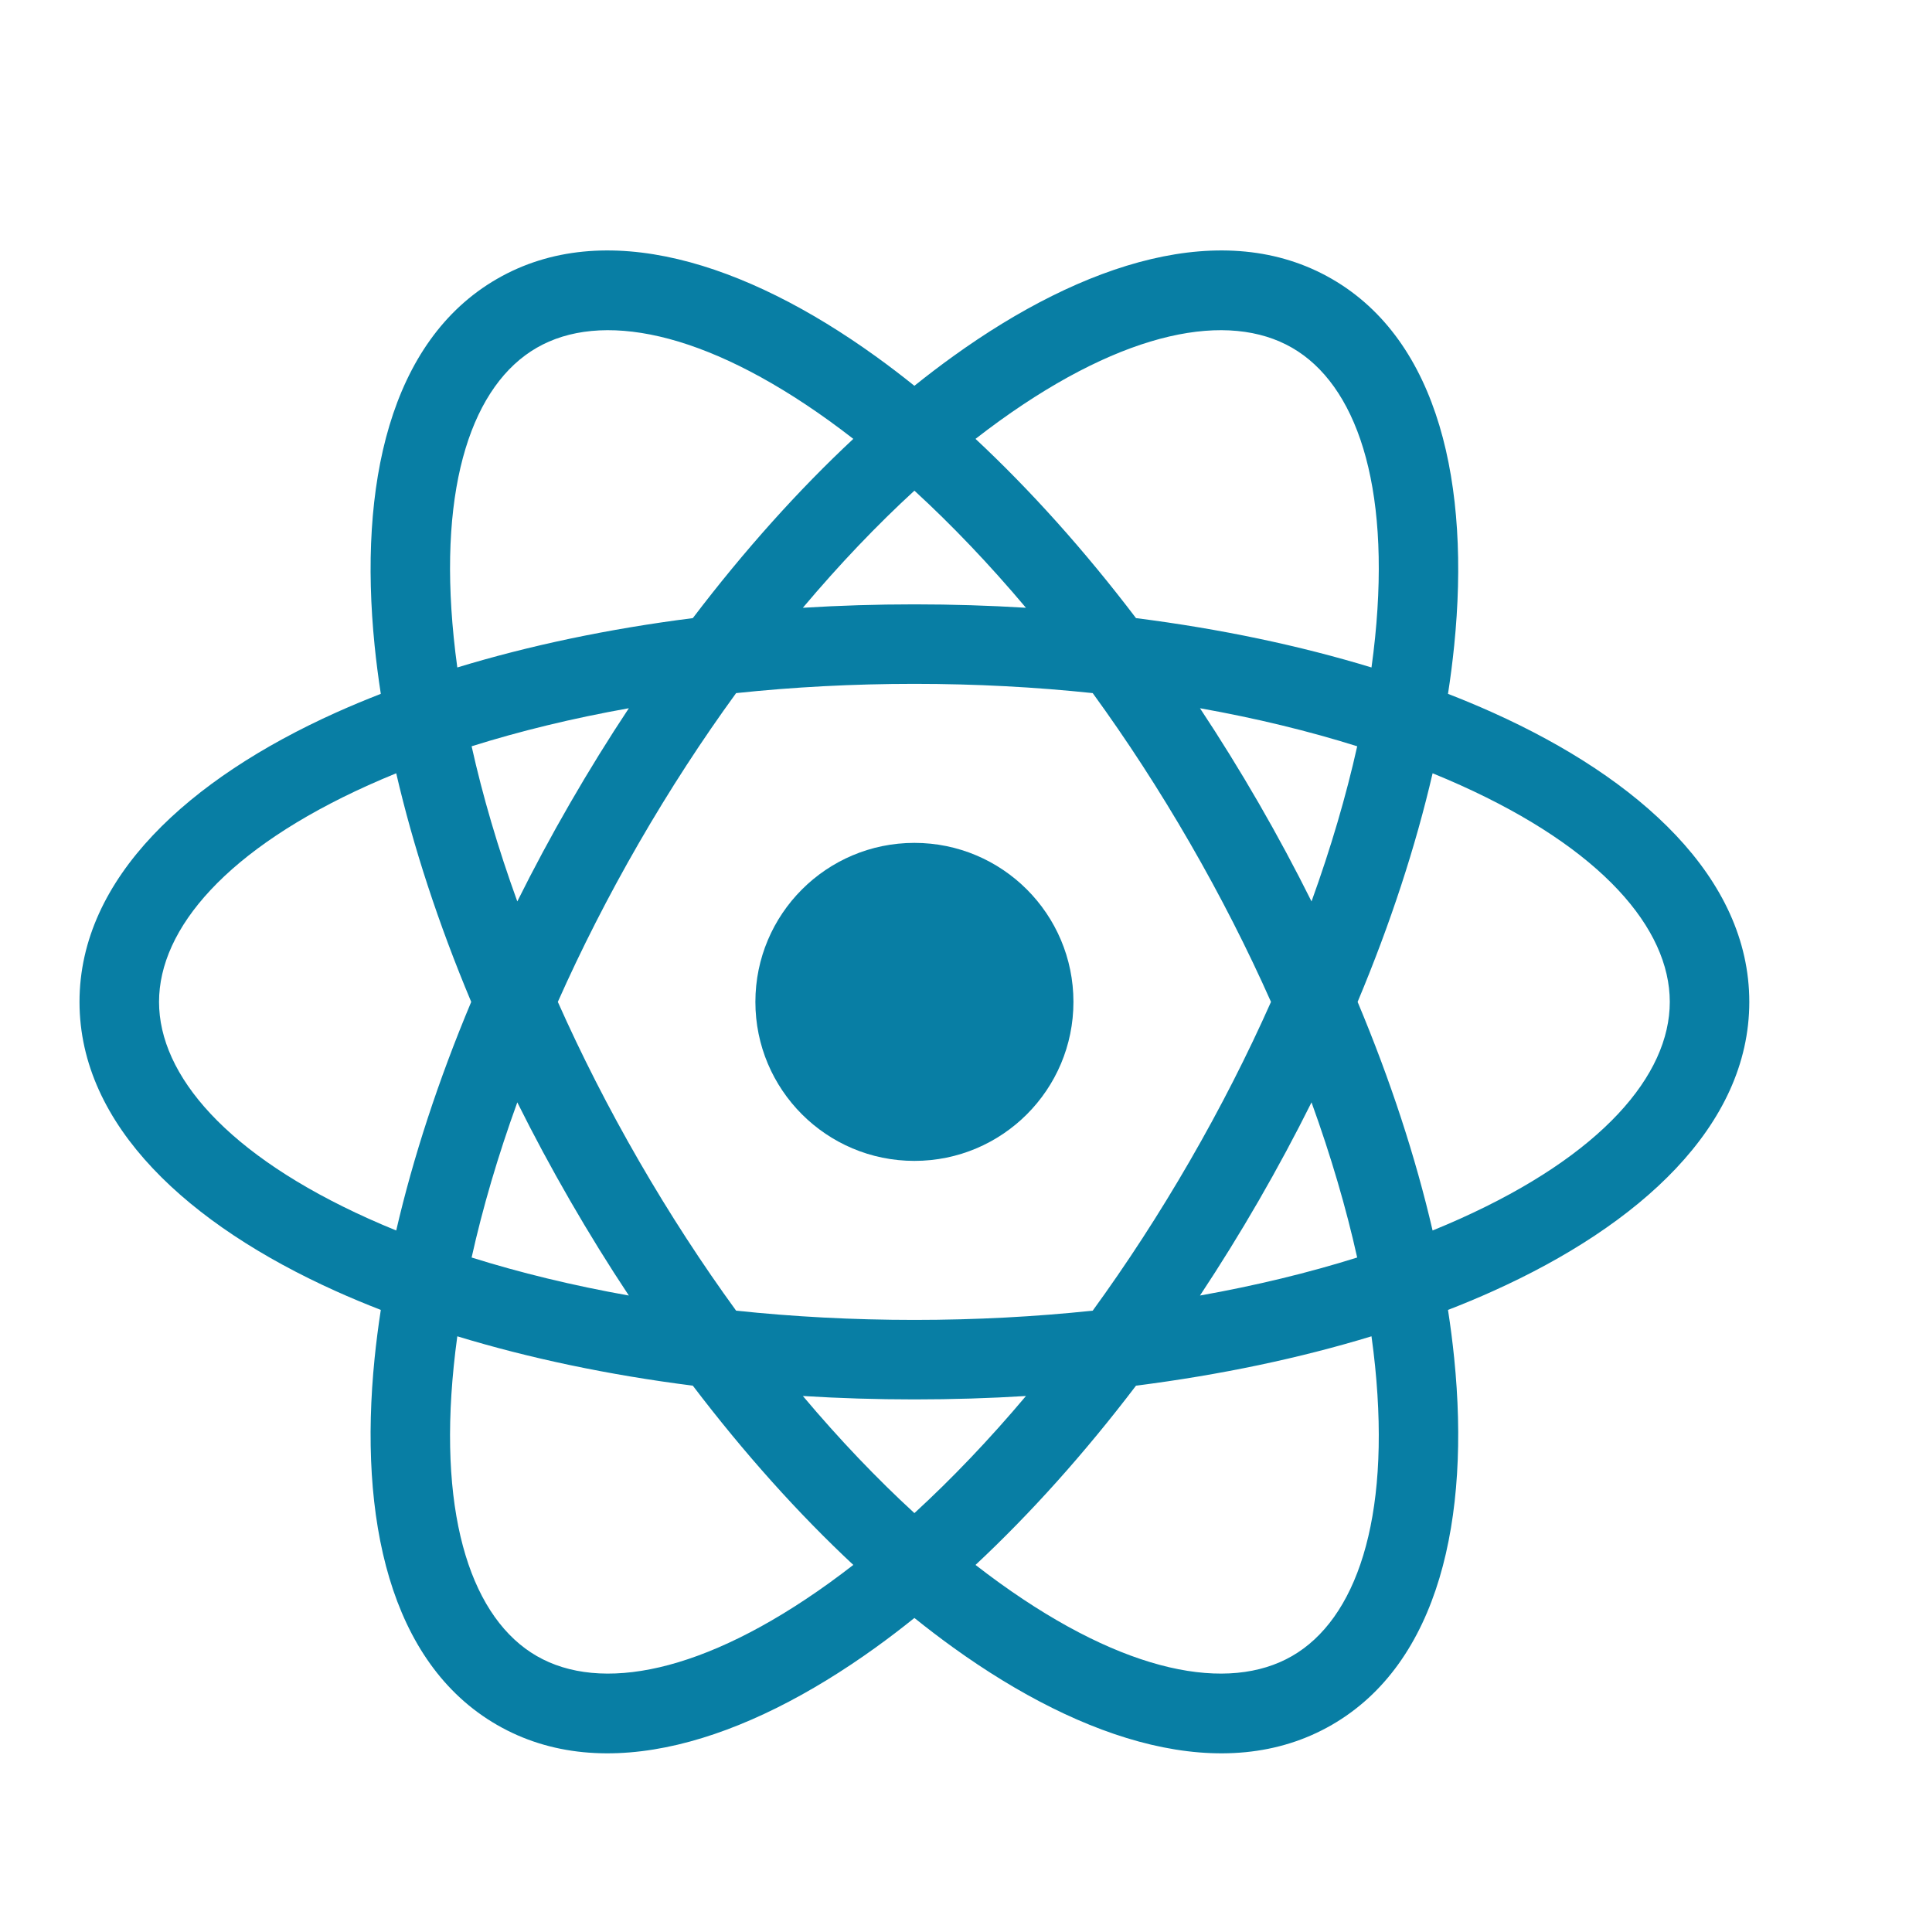
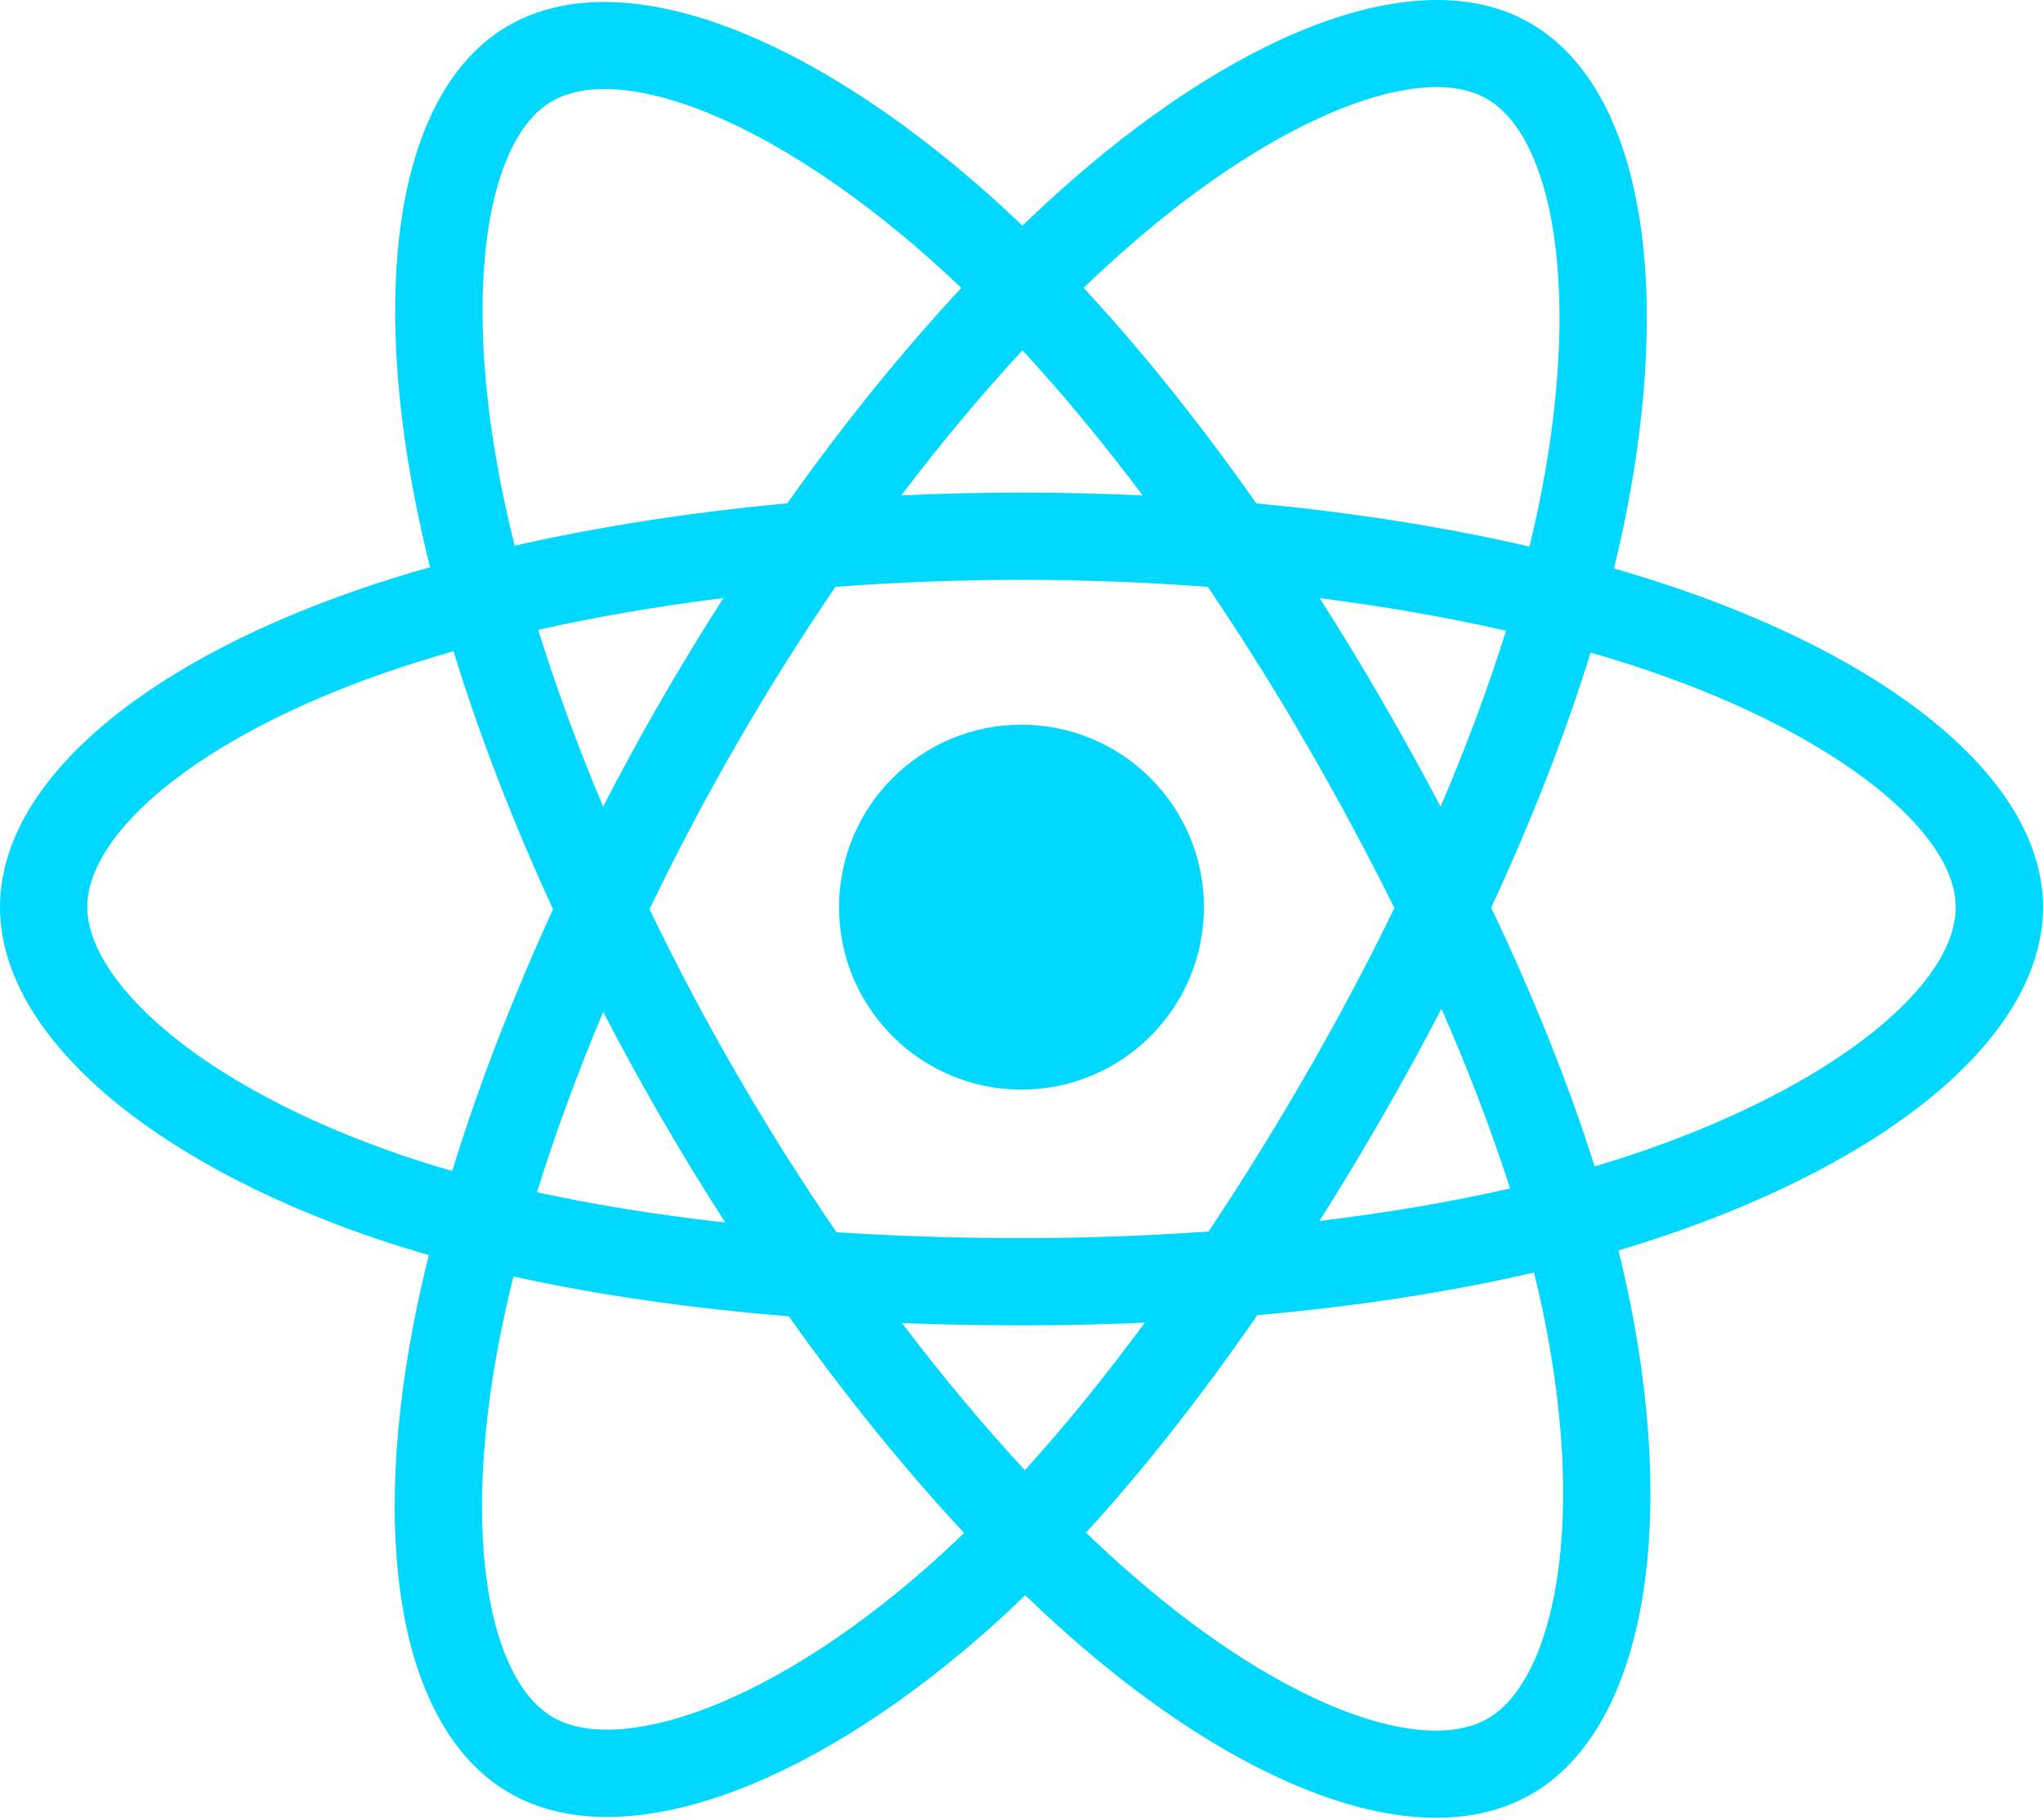
- <svg xmlns="http://www.w3.org/2000/svg" width="80" height="81" viewBox="0 0 80 81" fill="none">
-   <path d="M45 42.005C45 45.687 42.015 48.671 38.333 48.671C34.651 48.671 31.667 45.687 31.667 42.005C31.667 38.323 34.651 35.338 38.333 35.338C42.015 35.338 45 38.323 45 42.005Z" fill="#087EA4" />
-   <path fill-rule="evenodd" clip-rule="evenodd" d="M38.333 16.175C37.791 15.739 37.249 15.326 36.708 14.937C31.248 11.003 25.342 9.091 20.833 11.694C16.324 14.297 15.028 20.368 15.704 27.063C15.771 27.726 15.858 28.402 15.964 29.09C15.316 29.342 14.687 29.605 14.079 29.878C7.943 32.64 3.333 36.798 3.333 42.005C3.333 47.211 7.943 51.37 14.079 54.131C14.687 54.405 15.316 54.667 15.964 54.919C15.858 55.607 15.771 56.283 15.704 56.946C15.028 63.641 16.324 69.712 20.833 72.316C25.342 74.919 31.248 73.006 36.708 69.073C37.249 68.683 37.791 68.27 38.333 67.834C38.876 68.27 39.418 68.683 39.959 69.073C45.418 73.006 51.324 74.919 55.833 72.316C60.342 69.712 61.639 63.641 60.962 56.946C60.895 56.283 60.809 55.607 60.702 54.919C61.351 54.667 61.98 54.405 62.587 54.131C68.724 51.37 73.333 47.211 73.333 42.005C73.333 36.798 68.724 32.64 62.587 29.878C61.98 29.605 61.351 29.342 60.702 29.09C60.809 28.402 60.895 27.726 60.962 27.063C61.639 20.368 60.342 14.297 55.833 11.694C51.324 9.091 45.418 11.003 39.959 14.937C39.418 15.326 38.876 15.739 38.333 16.175ZM54.167 14.581C56.832 16.119 58.3 20.261 57.646 26.728C57.604 27.14 57.554 27.559 57.495 27.984C54.492 27.068 51.167 26.365 47.623 25.915C45.461 23.07 43.189 20.543 40.895 18.4C41.233 18.136 41.571 17.884 41.907 17.641C47.181 13.841 51.501 13.042 54.167 14.581ZM38.333 20.571C36.767 22.009 35.196 23.654 33.657 25.481C35.188 25.387 36.749 25.338 38.333 25.338C39.917 25.338 41.478 25.387 43.009 25.481C41.471 23.654 39.9 22.009 38.333 20.571ZM29.044 25.915C25.499 26.365 22.175 27.068 19.171 27.984C19.113 27.559 19.062 27.14 19.021 26.728C18.367 20.261 19.835 16.119 22.5 14.581C25.165 13.042 29.485 13.841 34.76 17.641C35.096 17.884 35.433 18.136 35.772 18.4C33.477 20.543 31.206 23.07 29.044 25.915ZM26.362 29.693C25.514 30.972 24.692 32.3 23.9 33.671C23.108 35.043 22.369 36.419 21.686 37.793C20.872 35.546 20.233 33.364 19.771 31.288C21.8 30.65 24.01 30.112 26.362 29.693ZM23.385 42.005C24.363 39.805 25.497 37.571 26.786 35.338C28.076 33.105 29.443 31.005 30.859 29.059C33.253 28.806 35.755 28.671 38.333 28.671C40.912 28.671 43.414 28.806 45.808 29.059C47.223 31.005 48.591 33.105 49.88 35.338C51.17 37.571 52.304 39.805 53.282 42.005C52.304 44.204 51.17 46.438 49.88 48.671C48.591 50.904 47.223 53.004 45.808 54.95C43.414 55.203 40.912 55.338 38.333 55.338C35.755 55.338 33.253 55.203 30.859 54.95C29.443 53.004 28.076 50.904 26.786 48.671C25.497 46.438 24.363 44.204 23.385 42.005ZM19.754 42.005C18.372 38.71 17.319 35.479 16.61 32.42C16.213 32.582 15.825 32.748 15.447 32.918C9.519 35.586 6.667 38.927 6.667 42.005C6.667 45.083 9.519 48.424 15.447 51.091C15.825 51.261 16.213 51.428 16.61 51.589C17.319 48.53 18.372 45.3 19.754 42.005ZM19.771 52.722C20.233 50.645 20.872 48.463 21.686 46.217C22.369 47.59 23.108 48.966 23.9 50.338C24.692 51.71 25.514 53.038 26.362 54.316C24.01 53.897 21.8 53.359 19.771 52.722ZM19.171 56.025C19.113 56.45 19.062 56.869 19.021 57.281C18.367 63.749 19.835 67.89 22.5 69.429C25.165 70.968 29.485 70.168 34.76 66.368C35.096 66.126 35.433 65.873 35.772 65.61C33.477 63.467 31.206 60.939 29.044 58.095C25.499 57.644 22.175 56.941 19.171 56.025ZM40.895 65.61C41.233 65.873 41.571 66.126 41.907 66.368C47.181 70.168 51.501 70.968 54.167 69.429C56.832 67.89 58.3 63.749 57.646 57.281C57.604 56.869 57.554 56.45 57.495 56.025C54.492 56.941 51.167 57.644 47.623 58.095C45.461 60.939 43.189 63.467 40.895 65.61ZM43.01 58.528C41.471 60.356 39.9 62 38.333 63.438C36.767 62 35.196 60.356 33.657 58.528C35.188 58.623 36.749 58.671 38.333 58.671C39.917 58.671 41.478 58.623 43.01 58.528ZM50.305 54.316C52.657 53.897 54.866 53.359 56.895 52.722C56.433 50.645 55.794 48.463 54.981 46.217C54.297 47.59 53.559 48.966 52.767 50.338C51.975 51.71 51.152 53.037 50.305 54.316ZM56.913 42.005C58.295 45.3 59.348 48.53 60.056 51.589C60.454 51.427 60.842 51.261 61.22 51.091C67.147 48.424 70 45.083 70 42.005C70 38.927 67.147 35.586 61.22 32.918C60.842 32.748 60.454 32.582 60.057 32.42C59.348 35.479 58.295 38.71 56.913 42.005ZM56.896 31.288C54.866 30.65 52.657 30.112 50.305 29.693C51.152 30.972 51.975 32.3 52.767 33.671C53.559 35.043 54.297 36.419 54.981 37.793C55.794 35.546 56.433 33.364 56.896 31.288Z" fill="#087EA4" />
+ <svg xmlns="http://www.w3.org/2000/svg" aria-hidden="true" role="img" class="iconify iconify--logos" width="35.93" height="32" preserveAspectRatio="xMidYMid meet" viewBox="0 0 256 228">
+   <path fill="#00D8FF" d="M210.483 73.824a171.49 171.49 0 0 0-8.24-2.597c.465-1.9.893-3.777 1.273-5.621c6.238-30.281 2.16-54.676-11.769-62.708c-13.355-7.7-35.196.329-57.254 19.526a171.23 171.23 0 0 0-6.375 5.848a155.866 155.866 0 0 0-4.241-3.917C100.759 3.829 77.587-4.822 63.673 3.233C50.33 10.957 46.379 33.89 51.995 62.588a170.974 170.974 0 0 0 1.892 8.48c-3.28.932-6.445 1.924-9.474 2.98C17.309 83.498 0 98.307 0 113.668c0 15.865 18.582 31.778 46.812 41.427a145.52 145.52 0 0 0 6.921 2.165a167.467 167.467 0 0 0-2.01 9.138c-5.354 28.2-1.173 50.591 12.134 58.266c13.744 7.926 36.812-.22 59.273-19.855a145.567 145.567 0 0 0 5.342-4.923a168.064 168.064 0 0 0 6.92 6.314c21.758 18.722 43.246 26.282 56.54 18.586c13.731-7.949 18.194-32.003 12.4-61.268a145.016 145.016 0 0 0-1.535-6.842c1.62-.48 3.21-.974 4.76-1.488c29.348-9.723 48.443-25.443 48.443-41.52c0-15.417-17.868-30.326-45.517-39.844Zm-6.365 70.984c-1.4.463-2.836.91-4.3 1.345c-3.24-10.257-7.612-21.163-12.963-32.432c5.106-11 9.31-21.767 12.459-31.957c2.619.758 5.16 1.557 7.61 2.4c23.69 8.156 38.14 20.213 38.14 29.504c0 9.896-15.606 22.743-40.946 31.14Zm-10.514 20.834c2.562 12.94 2.927 24.64 1.23 33.787c-1.524 8.219-4.59 13.698-8.382 15.893c-8.067 4.67-25.32-1.4-43.927-17.412a156.726 156.726 0 0 1-6.437-5.87c7.214-7.889 14.423-17.06 21.459-27.246c12.376-1.098 24.068-2.894 34.671-5.345a134.17 134.17 0 0 1 1.386 6.193ZM87.276 214.515c-7.882 2.783-14.16 2.863-17.955.675c-8.075-4.657-11.432-22.636-6.853-46.752a156.923 156.923 0 0 1 1.869-8.499c10.486 2.32 22.093 3.988 34.498 4.994c7.084 9.967 14.501 19.128 21.976 27.15a134.668 134.668 0 0 1-4.877 4.492c-9.933 8.682-19.886 14.842-28.658 17.94ZM50.35 144.747c-12.483-4.267-22.792-9.812-29.858-15.863c-6.35-5.437-9.555-10.836-9.555-15.216c0-9.322 13.897-21.212 37.076-29.293c2.813-.98 5.757-1.905 8.812-2.773c3.204 10.42 7.406 21.315 12.477 32.332c-5.137 11.18-9.399 22.249-12.634 32.792a134.718 134.718 0 0 1-6.318-1.979Zm12.378-84.26c-4.811-24.587-1.616-43.134 6.425-47.789c8.564-4.958 27.502 2.111 47.463 19.835a144.318 144.318 0 0 1 3.841 3.545c-7.438 7.987-14.787 17.08-21.808 26.988c-12.04 1.116-23.565 2.908-34.161 5.309a160.342 160.342 0 0 1-1.76-7.887Zm110.427 27.268a347.8 347.8 0 0 0-7.785-12.803c8.168 1.033 15.994 2.404 23.343 4.08c-2.206 7.072-4.956 14.465-8.193 22.045a381.151 381.151 0 0 0-7.365-13.322Zm-45.032-43.861c5.044 5.465 10.096 11.566 15.065 18.186a322.04 322.04 0 0 0-30.257-.006c4.974-6.559 10.069-12.652 15.192-18.18ZM82.802 87.83a323.167 323.167 0 0 0-7.227 13.238c-3.184-7.553-5.909-14.98-8.134-22.152c7.304-1.634 15.093-2.97 23.209-3.984a321.524 321.524 0 0 0-7.848 12.897Zm8.081 65.352c-8.385-.936-16.291-2.203-23.593-3.793c2.26-7.3 5.045-14.885 8.298-22.6a321.187 321.187 0 0 0 7.257 13.246c2.594 4.48 5.28 8.868 8.038 13.147Zm37.542 31.03c-5.184-5.592-10.354-11.779-15.403-18.433c4.902.192 9.899.29 14.978.29c5.218 0 10.376-.117 15.453-.343c-4.985 6.774-10.018 12.97-15.028 18.486Zm52.198-57.817c3.422 7.8 6.306 15.345 8.596 22.52c-7.422 1.694-15.436 3.058-23.88 4.071a382.417 382.417 0 0 0 7.859-13.026a347.403 347.403 0 0 0 7.425-13.565Zm-16.898 8.101a358.557 358.557 0 0 1-12.281 19.815a329.4 329.4 0 0 1-23.444.823c-7.967 0-15.716-.248-23.178-.732a310.202 310.202 0 0 1-12.513-19.846h.001a307.41 307.41 0 0 1-10.923-20.627a310.278 310.278 0 0 1 10.89-20.637l-.001.001a307.318 307.318 0 0 1 12.413-19.761c7.613-.576 15.42-.876 23.31-.876H128c7.926 0 15.743.303 23.354.883a329.357 329.357 0 0 1 12.335 19.695a358.489 358.489 0 0 1 11.036 20.54a329.472 329.472 0 0 1-11 20.722Zm22.56-122.124c8.572 4.944 11.906 24.881 6.52 51.026c-.344 1.668-.73 3.367-1.15 5.09c-10.622-2.452-22.155-4.275-34.23-5.408c-7.034-10.017-14.323-19.124-21.64-27.008a160.789 160.789 0 0 1 5.888-5.4c18.9-16.447 36.564-22.941 44.612-18.3ZM128 90.808c12.625 0 22.86 10.235 22.86 22.86s-10.235 22.86-22.86 22.86s-22.86-10.235-22.86-22.86s10.235-22.86 22.86-22.86Z" />
</svg>
